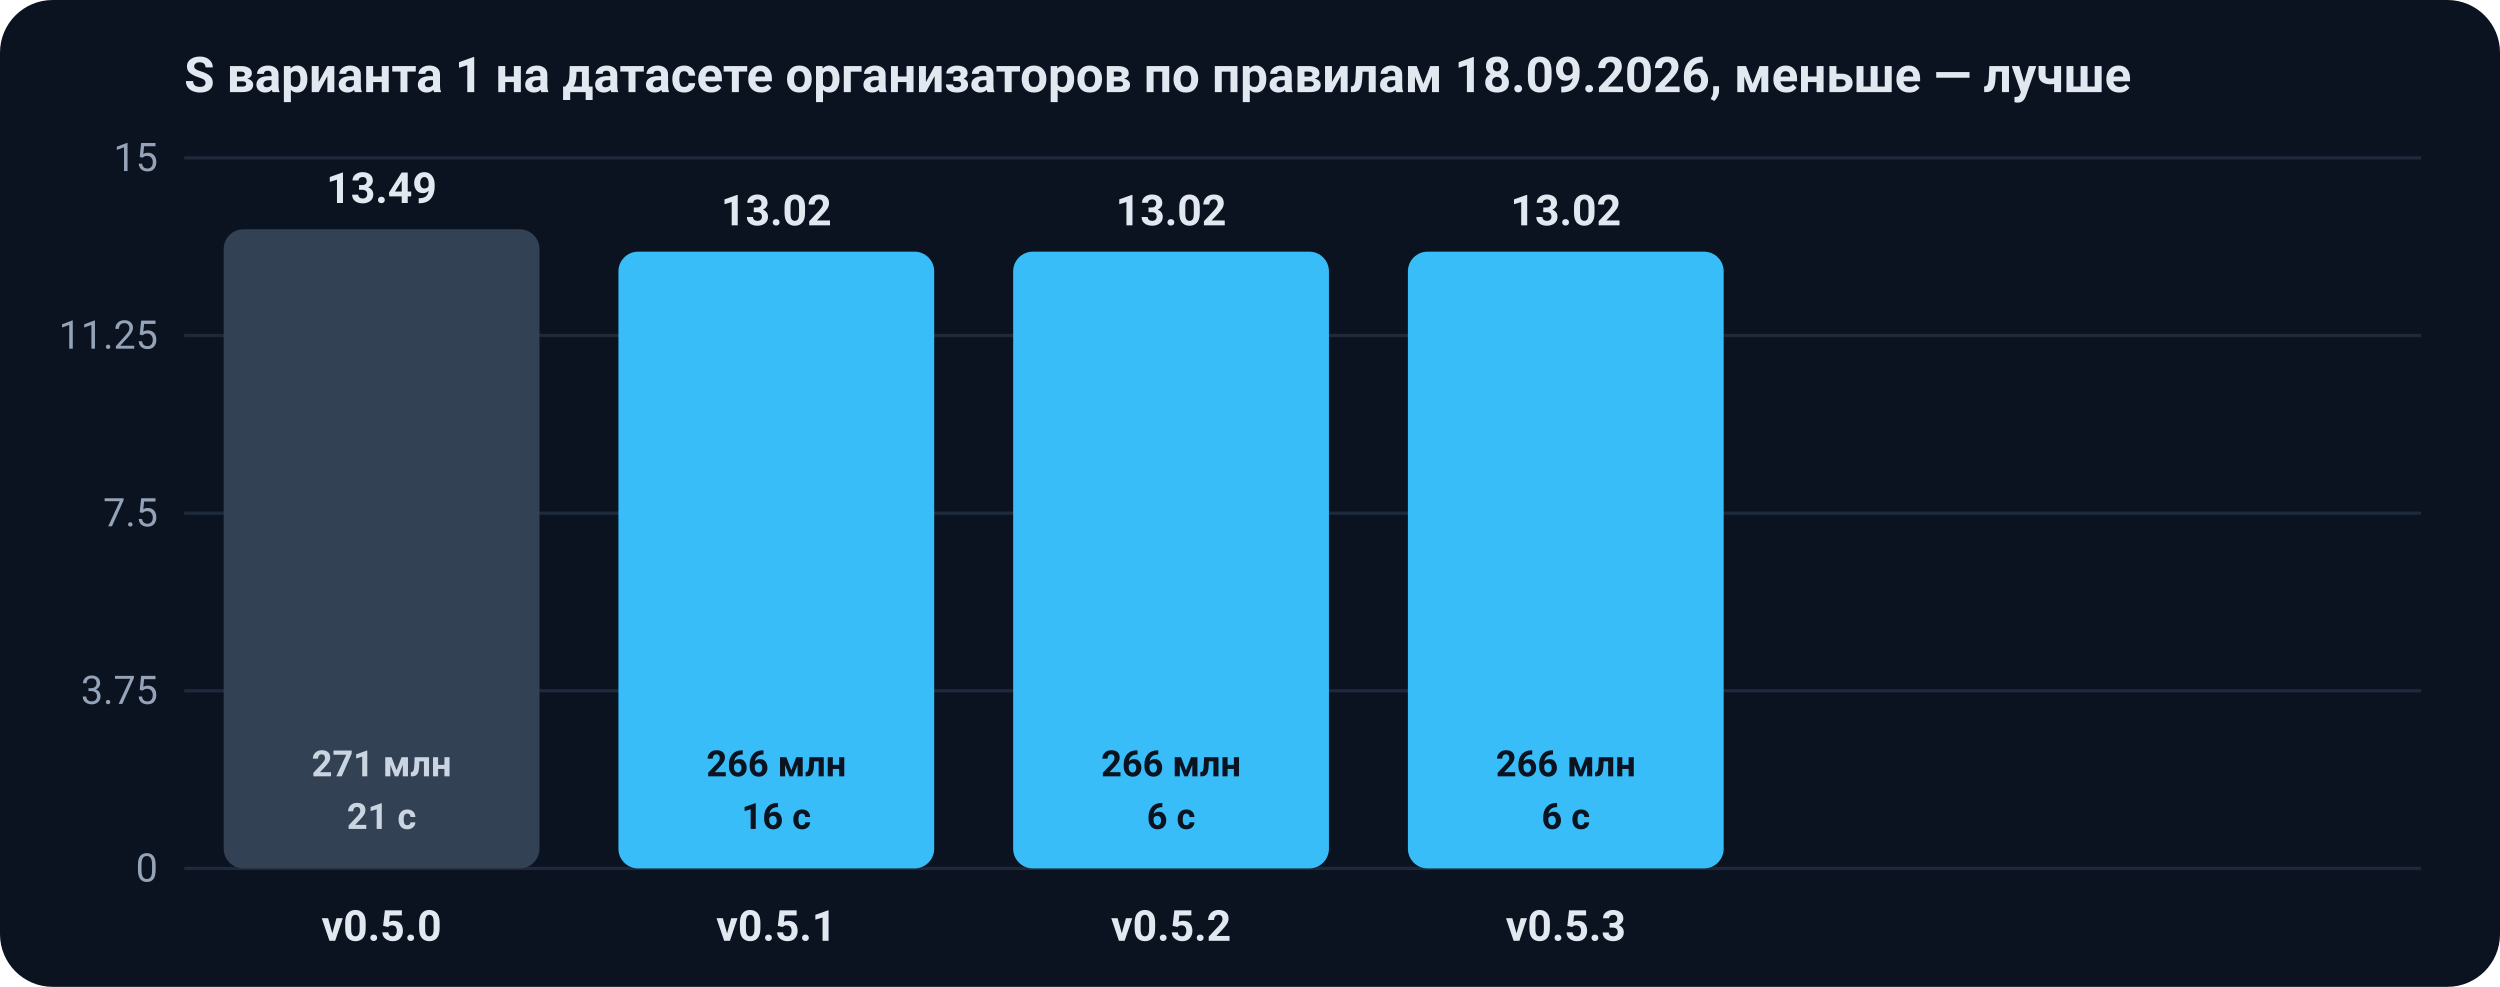
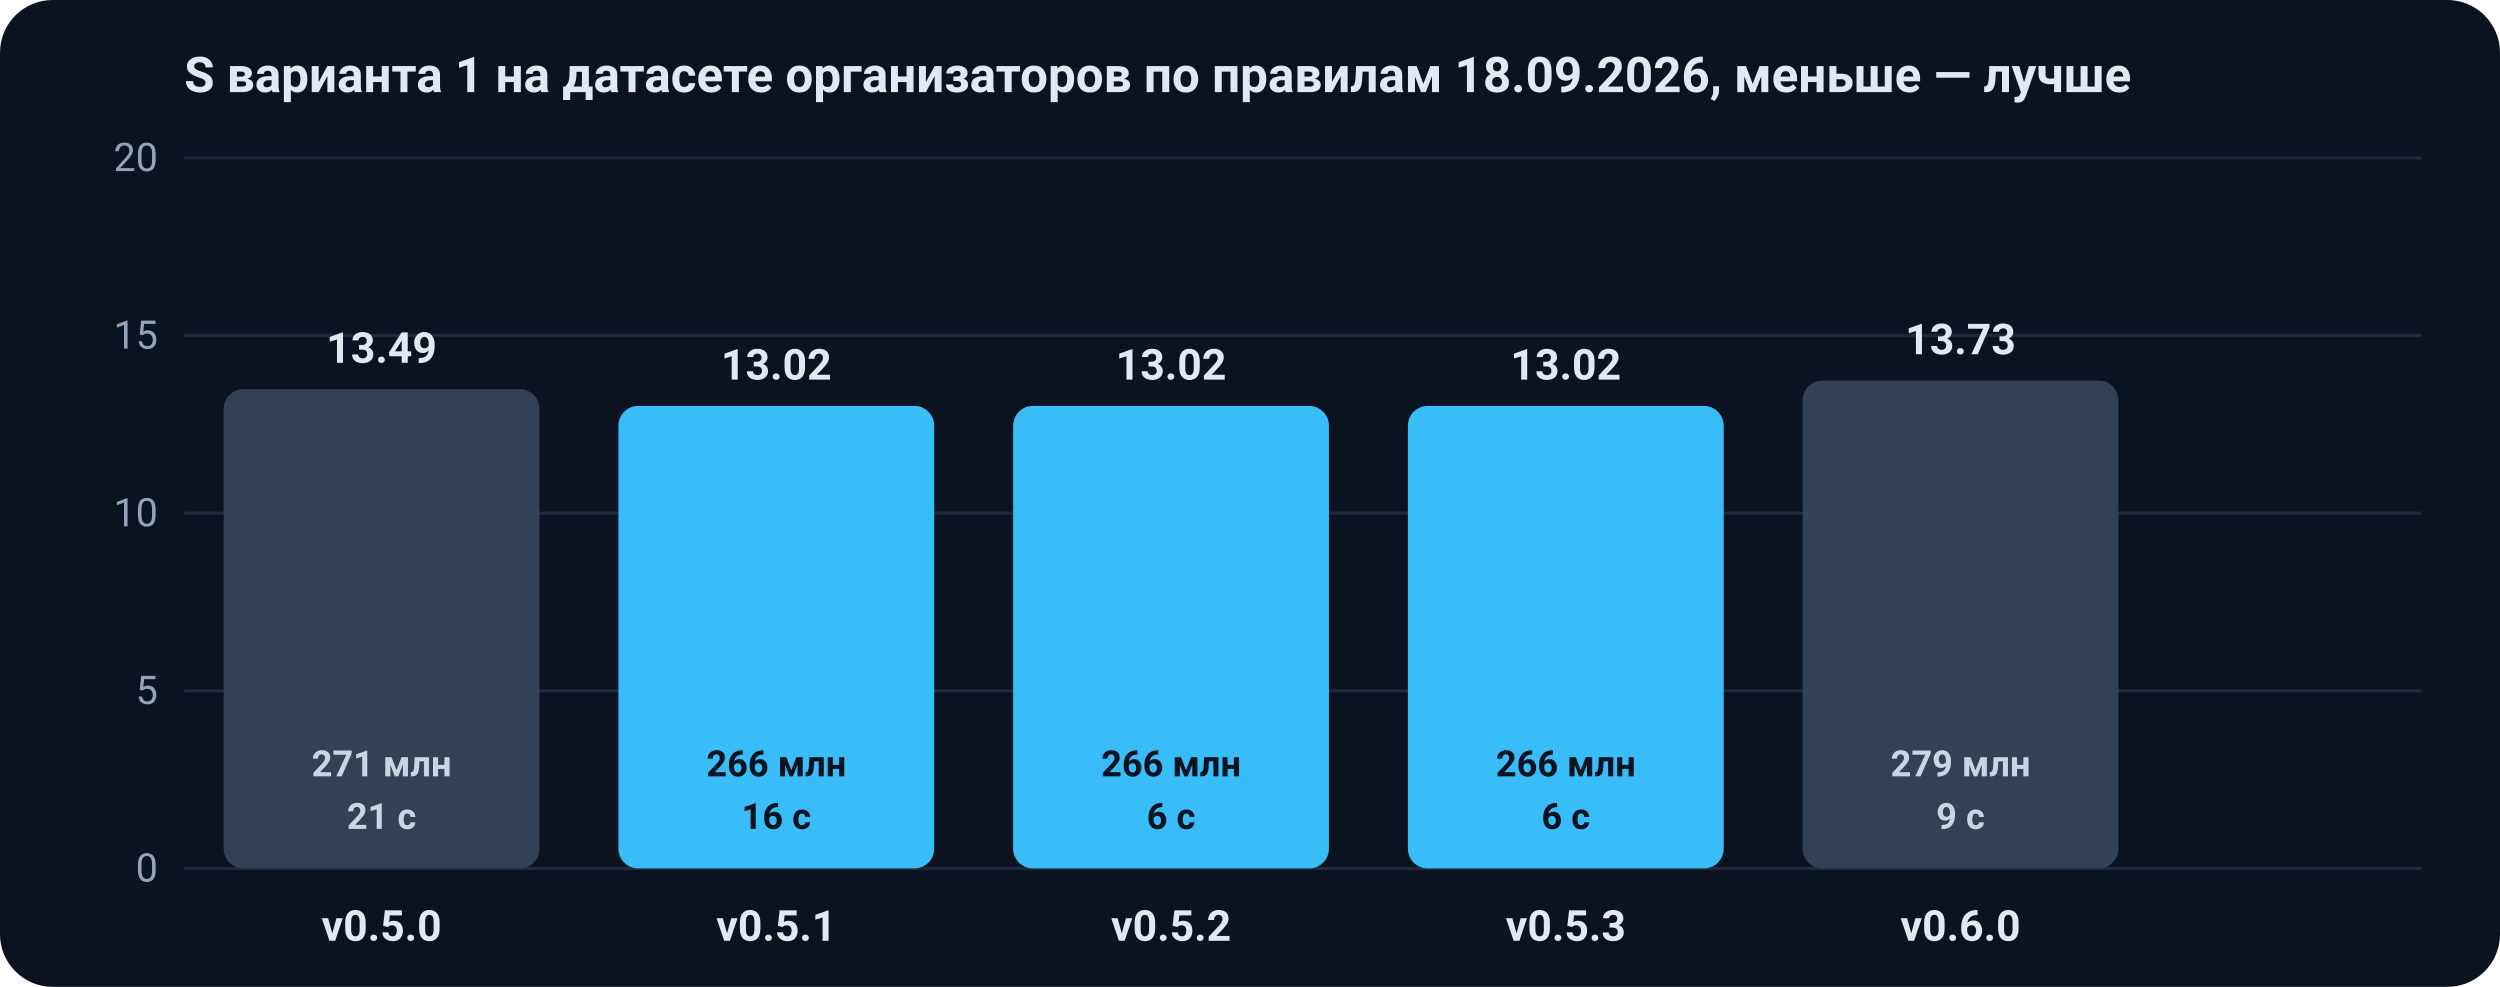
<svg xmlns="http://www.w3.org/2000/svg" viewBox="0 0 760 300" width="760" height="300" role="img" aria-label="S варианта 1 на датасете организаторов по версиям с правил 18.09.2026">
  <style>.a{font:12px -apple-system,Segoe UI,Roboto,Helvetica,Arial,sans-serif;fill:#94a3b8}.l{font:600 13px -apple-system,Segoe UI,Roboto,Helvetica,Arial,sans-serif;fill:#e2e8f0}.v{font:600 13px -apple-system,Segoe UI,Roboto,Helvetica,Arial,sans-serif;fill:#e2e8f0}.i{font:600 11px -apple-system,Segoe UI,Roboto,Helvetica,Arial,sans-serif}.h{font:600 15px -apple-system,Segoe UI,Roboto,Helvetica,Arial,sans-serif;fill:#e2e8f0}</style>
  <rect width="760" height="300" rx="16" fill="#0b1220" />
  <text x="56" y="28" class="h">S варианта 1 на датасете организаторов по правилам 18.09.2026, меньше — лучше</text>
  <line x1="56" y1="48.0" x2="736" y2="48.0" stroke="#1e293b" />
-   <text x="48" y="52.0" class="a" text-anchor="end">15</text>
+   <text x="48" y="52.0" class="a" text-anchor="end">20</text>
  <line x1="56" y1="102.0" x2="736" y2="102.0" stroke="#1e293b" />
-   <text x="48" y="106.0" class="a" text-anchor="end">11.25</text>
+   <text x="48" y="106.0" class="a" text-anchor="end">15</text>
  <line x1="56" y1="156.0" x2="736" y2="156.0" stroke="#1e293b" />
-   <text x="48" y="160.0" class="a" text-anchor="end">7.5</text>
+   <text x="48" y="160.0" class="a" text-anchor="end">10</text>
  <line x1="56" y1="210.0" x2="736" y2="210.0" stroke="#1e293b" />
-   <text x="48" y="214.0" class="a" text-anchor="end">3.75</text>
+   <text x="48" y="214.0" class="a" text-anchor="end">5</text>
  <line x1="56" y1="264.0" x2="736" y2="264.0" stroke="#1e293b" />
  <text x="48" y="268.0" class="a" text-anchor="end">0</text>
-   <rect x="68.0" y="69.7" width="96.0" height="194.3" rx="6" fill="#334155" />
-   <text x="116.0" y="61.7" class="v" text-anchor="middle">13.49</text>
+   <rect x="68.0" y="118.3" width="96.0" height="145.7" rx="6" fill="#334155" />
+   <text x="116.0" y="110.3" class="v" text-anchor="middle">13.49</text>
  <text x="116.0" y="236.0" class="i" fill="#cbd5e1" text-anchor="middle">271 млн</text>
  <text x="116.0" y="252.0" class="i" fill="#cbd5e1" text-anchor="middle">21 с</text>
  <text x="116.0" y="286.0" class="l" text-anchor="middle">v0.5.0</text>
-   <rect x="188.0" y="76.5" width="96.0" height="187.5" rx="6" fill="#38bdf8" />
-   <text x="236.0" y="68.5" class="v" text-anchor="middle">13.02</text>
+   <rect x="188.0" y="123.4" width="96.0" height="140.6" rx="6" fill="#38bdf8" />
+   <text x="236.0" y="115.4" class="v" text-anchor="middle">13.02</text>
  <text x="236.0" y="236.0" class="i" fill="#0b1220" text-anchor="middle">266 млн</text>
  <text x="236.0" y="252.0" class="i" fill="#0b1220" text-anchor="middle">16 с</text>
  <text x="236.0" y="286.0" class="l" text-anchor="middle">v0.5.1</text>
-   <rect x="308.0" y="76.5" width="96.0" height="187.5" rx="6" fill="#38bdf8" />
-   <text x="356.0" y="68.5" class="v" text-anchor="middle">13.02</text>
+   <rect x="308.0" y="123.4" width="96.0" height="140.6" rx="6" fill="#38bdf8" />
+   <text x="356.0" y="115.4" class="v" text-anchor="middle">13.02</text>
  <text x="356.0" y="236.0" class="i" fill="#0b1220" text-anchor="middle">266 млн</text>
  <text x="356.0" y="252.0" class="i" fill="#0b1220" text-anchor="middle">6 с</text>
  <text x="356.0" y="286.0" class="l" text-anchor="middle">v0.5.2</text>
-   <rect x="428.0" y="76.5" width="96.0" height="187.5" rx="6" fill="#38bdf8" />
-   <text x="476.0" y="68.5" class="v" text-anchor="middle">13.02</text>
+   <rect x="428.0" y="123.4" width="96.0" height="140.6" rx="6" fill="#38bdf8" />
+   <text x="476.0" y="115.4" class="v" text-anchor="middle">13.02</text>
  <text x="476.0" y="236.0" class="i" fill="#0b1220" text-anchor="middle">266 млн</text>
  <text x="476.0" y="252.0" class="i" fill="#0b1220" text-anchor="middle">6 с</text>
  <text x="476.0" y="286.0" class="l" text-anchor="middle">v0.5.3</text>
+   <rect x="548.0" y="115.7" width="96.0" height="148.3" rx="6" fill="#334155" />
+   <text x="596.0" y="107.7" class="v" text-anchor="middle">13.73</text>
+   <text x="596.0" y="236.0" class="i" fill="#cbd5e1" text-anchor="middle">279 млн</text>
+   <text x="596.0" y="252.0" class="i" fill="#cbd5e1" text-anchor="middle">9 с</text>
+   <text x="596.0" y="286.0" class="l" text-anchor="middle">v0.6.0</text>
</svg>
